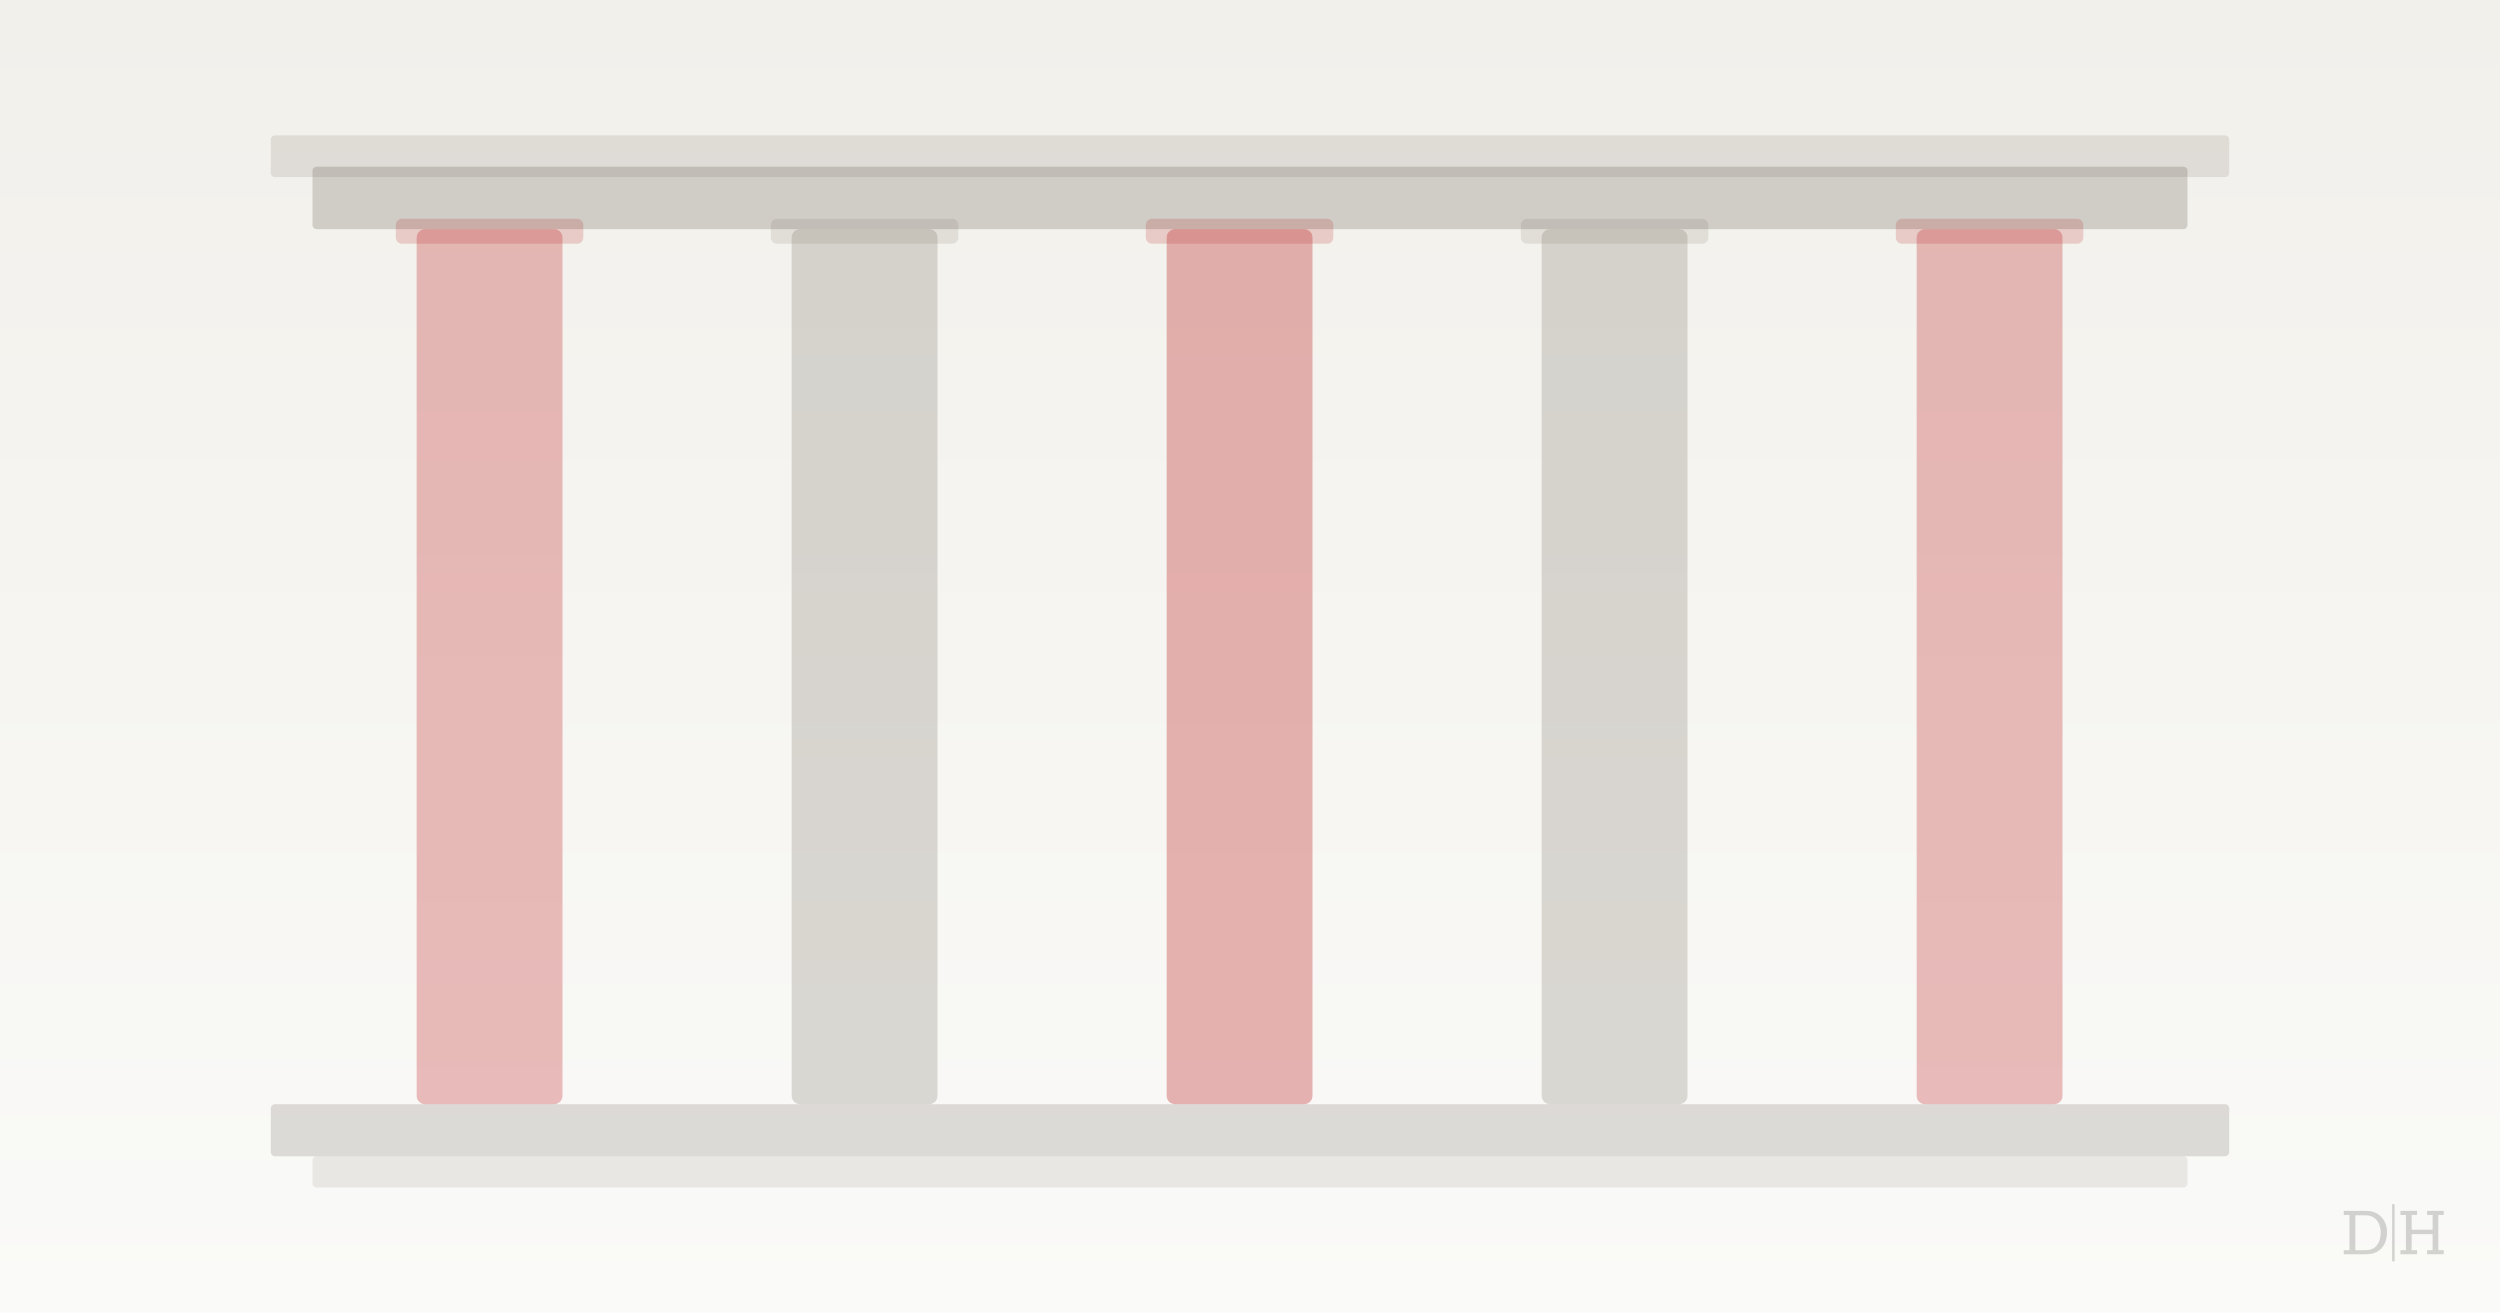
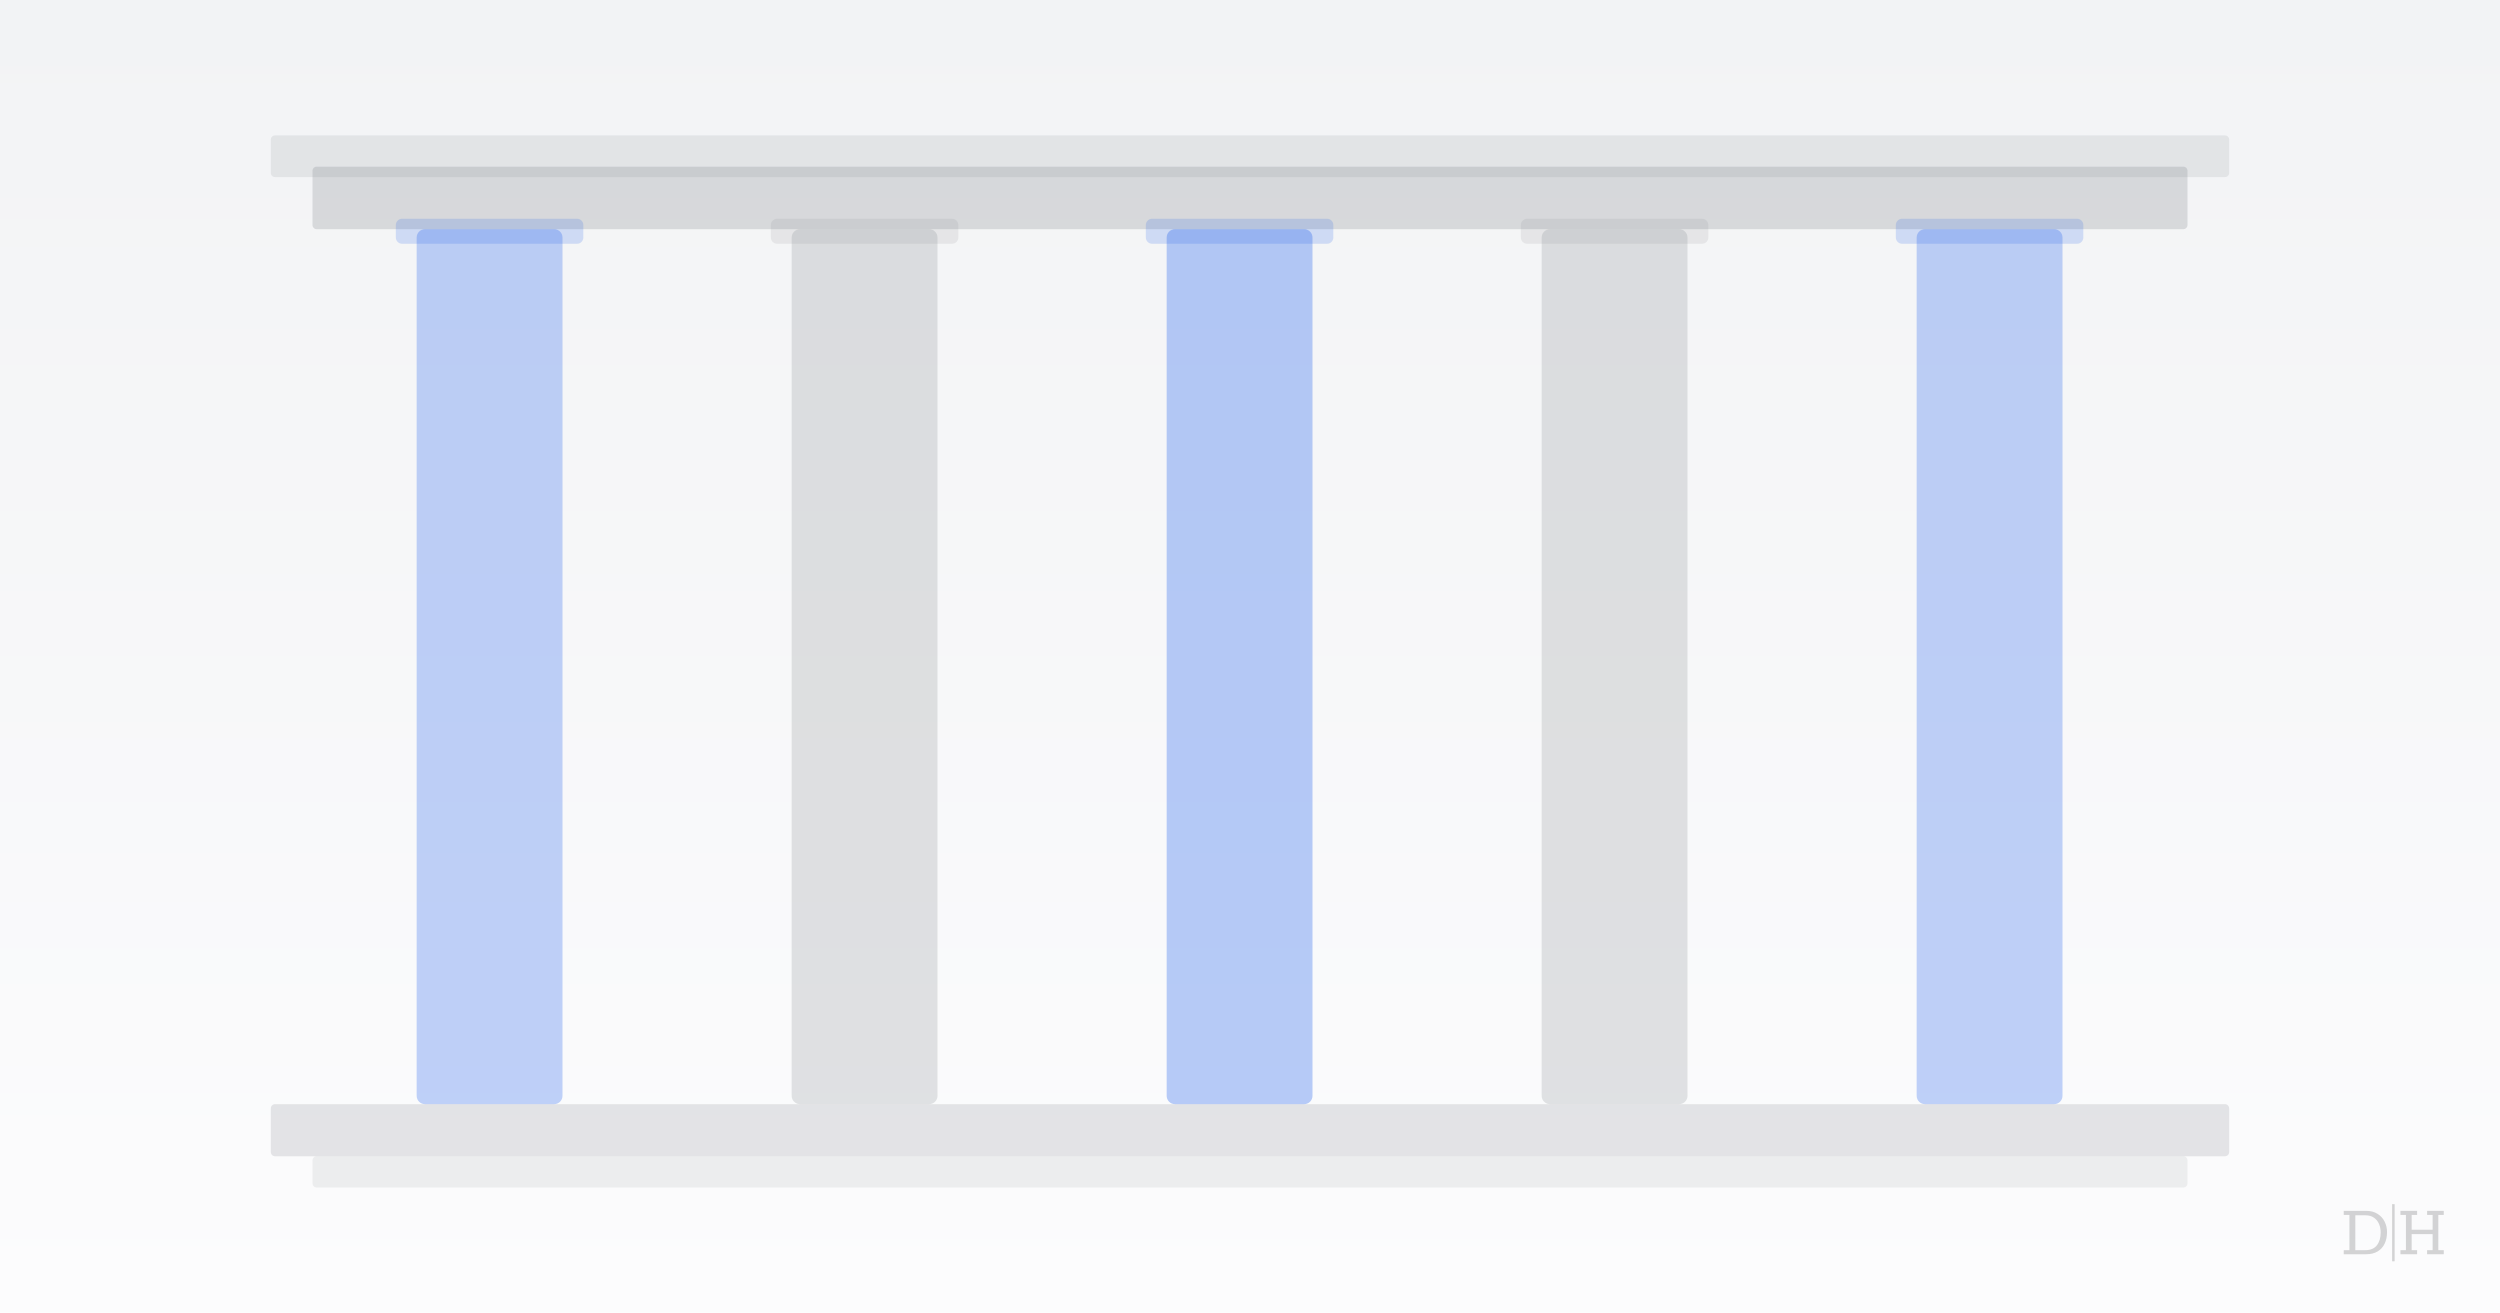
<svg xmlns="http://www.w3.org/2000/svg" viewBox="0 0 1200 630" fill="none">
  <defs>
    <linearGradient id="bg" x1="0.5" y1="0" x2="0.5" y2="1">
-       <stop offset="0%" stop-color="#F2F0EB" />
-       <stop offset="100%" stop-color="#FAFAF8" />
+       <stop offset="0%" stop-color="#F2F3F5" />
+       <stop offset="100%" stop-color="#FCFCFD" />
    </linearGradient>
  </defs>
  <rect width="1200" height="630" fill="url(#bg)" />
-   <rect x="150" y="80" width="900" height="30" rx="2" fill="#6B6355" fill-opacity="0.25" />
-   <rect x="130" y="65" width="940" height="20" rx="2" fill="#6B6355" fill-opacity="0.15" />
-   <rect x="200" y="110" width="70" height="420" rx="4" fill="#B91C1C" fill-opacity="0.28" />
-   <rect x="380" y="110" width="70" height="420" rx="4" fill="#6B6355" fill-opacity="0.22" />
-   <rect x="560" y="110" width="70" height="420" rx="4" fill="#B91C1C" fill-opacity="0.32" />
-   <rect x="740" y="110" width="70" height="420" rx="4" fill="#6B6355" fill-opacity="0.22" />
-   <rect x="920" y="110" width="70" height="420" rx="4" fill="#B91C1C" fill-opacity="0.28" />
-   <rect x="130" y="530" width="940" height="25" rx="2" fill="#6B6355" fill-opacity="0.20" />
-   <rect x="150" y="555" width="900" height="15" rx="2" fill="#6B6355" fill-opacity="0.12" />
-   <rect x="190" y="105" width="90" height="12" rx="3" fill="#B91C1C" fill-opacity="0.18" />
-   <rect x="370" y="105" width="90" height="12" rx="3" fill="#6B6355" fill-opacity="0.14" />
-   <rect x="550" y="105" width="90" height="12" rx="3" fill="#B91C1C" fill-opacity="0.18" />
-   <rect x="730" y="105" width="90" height="12" rx="3" fill="#6B6355" fill-opacity="0.14" />
-   <rect x="910" y="105" width="90" height="12" rx="3" fill="#B91C1C" fill-opacity="0.18" />
-   <g transform="translate(1125,578) scale(0.6)" opacity="0.18" fill="#1A1A1A">
+   <rect x="150" y="80" width="900" height="30" rx="2" fill="#82868C" fill-opacity="0.25" />
+   <rect x="130" y="65" width="940" height="20" rx="2" fill="#82868C" fill-opacity="0.15" />
+   <rect x="200" y="110" width="70" height="420" rx="4" fill="#2563EB" fill-opacity="0.28" />
+   <rect x="380" y="110" width="70" height="420" rx="4" fill="#82868C" fill-opacity="0.22" />
+   <rect x="560" y="110" width="70" height="420" rx="4" fill="#2563EB" fill-opacity="0.32" />
+   <rect x="740" y="110" width="70" height="420" rx="4" fill="#82868C" fill-opacity="0.22" />
+   <rect x="920" y="110" width="70" height="420" rx="4" fill="#2563EB" fill-opacity="0.28" />
+   <rect x="130" y="530" width="940" height="25" rx="2" fill="#82868C" fill-opacity="0.20" />
+   <rect x="150" y="555" width="900" height="15" rx="2" fill="#82868C" fill-opacity="0.12" />
+   <rect x="190" y="105" width="90" height="12" rx="3" fill="#2563EB" fill-opacity="0.18" />
+   <rect x="370" y="105" width="90" height="12" rx="3" fill="#82868C" fill-opacity="0.14" />
+   <rect x="550" y="105" width="90" height="12" rx="3" fill="#2563EB" fill-opacity="0.18" />
+   <rect x="730" y="105" width="90" height="12" rx="3" fill="#82868C" fill-opacity="0.14" />
+   <rect x="910" y="105" width="90" height="12" rx="3" fill="#2563EB" fill-opacity="0.18" />
+   <g transform="translate(1125,578) scale(0.6)" opacity="0.18" fill="#17181A">
    <path d="M0,36.8 L4.54,36.8 L4.54,8.61 L0,8.61 L0,5.34 L17.81,5.34 C21.42,5.34 24.49,6.14 27.03,7.75 C29.57,9.35 31.47,11.46 32.74,14.07 C34,16.68 34.63,19.44 34.63,22.36 C34.63,25.82 34,28.88 32.74,31.55 C31.47,34.23 29.59,36.31 27.09,37.81 C24.59,39.31 21.51,40.06 17.87,40.06 L0,40.06 L0,36.8Z M17.29,36.8 C21.42,36.8 24.49,35.5 26.52,32.89 C28.54,30.29 29.55,26.87 29.55,22.64 C29.55,20.2 29.11,17.94 28.22,15.86 C27.34,13.79 25.99,12.11 24.17,10.83 C22.36,9.54 20.13,8.9 17.47,8.9 L9.25,8.9 L9.25,36.8 L17.29,36.8Z" />
    <polygon points="45.37 40.06 45.37 36.8 49.74 36.8 49.74 8.61 45.37 8.61 45.37 5.34 58.69 5.34 58.69 8.61 54.32 8.61 54.32 20.45 71.11 20.45 71.11 8.61 66.69 8.61 66.69 5.34 80 5.34 80 8.61 75.64 8.61 75.64 36.8 80 36.8 80 40.06 66.69 40.06 66.69 36.8 71.11 36.8 71.11 23.97 54.32 23.97 54.32 36.8 58.69 36.8 58.69 40.06" />
    <polygon points="38.7 0 40.7 0 40.7 45.7 38.7 45.7" />
  </g>
</svg>
